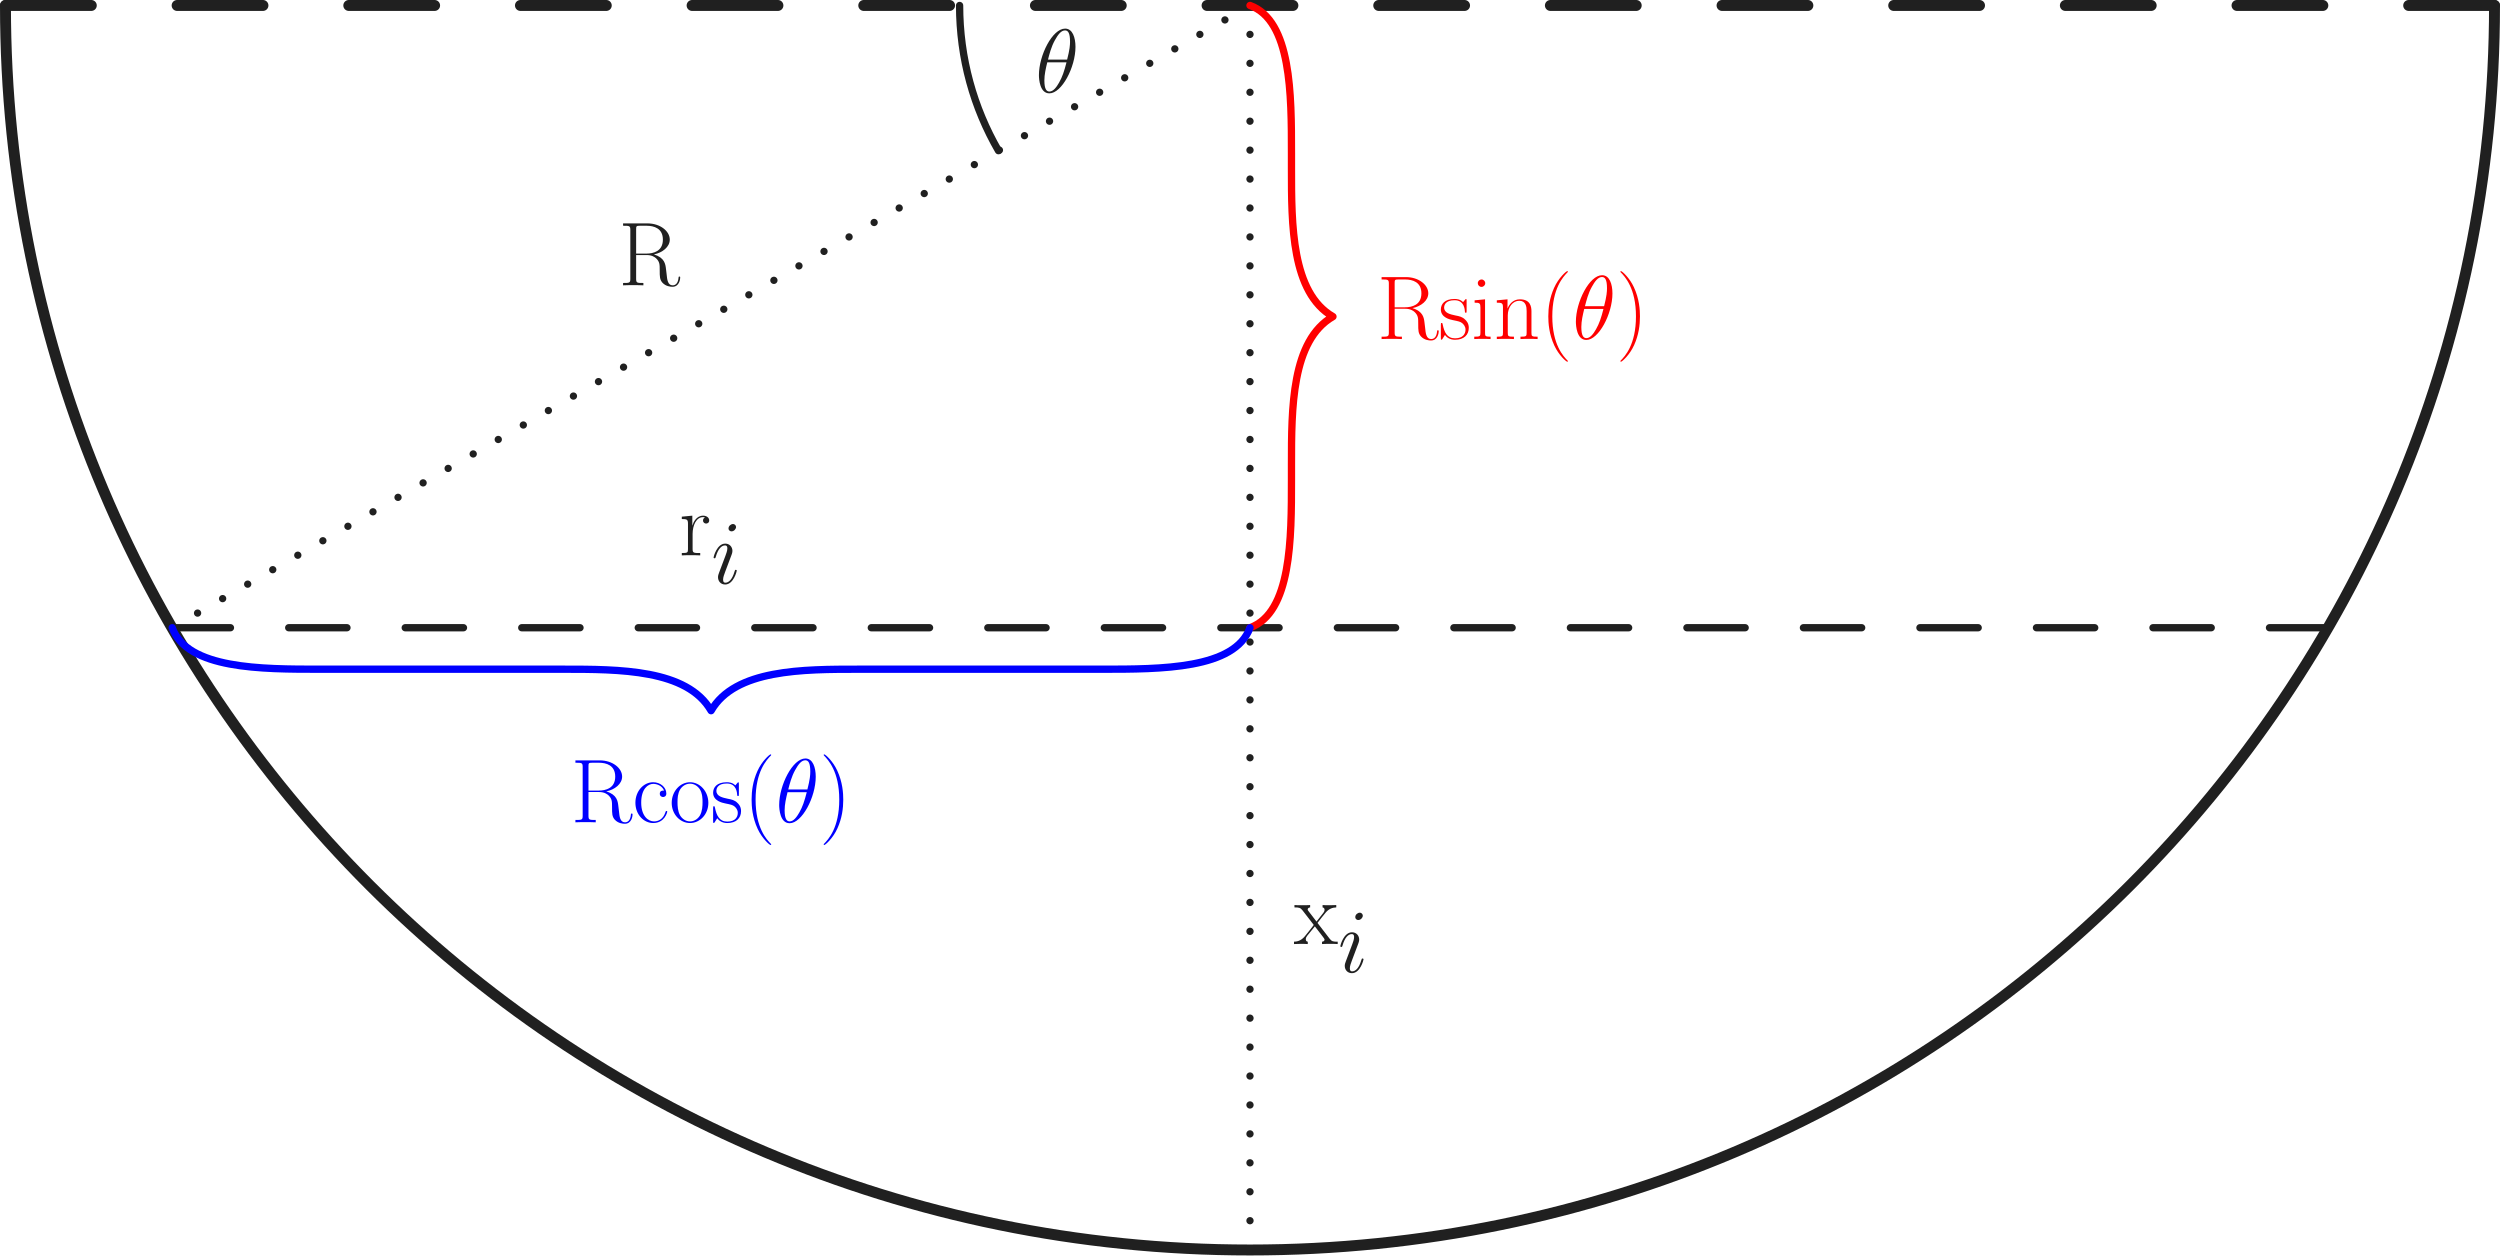
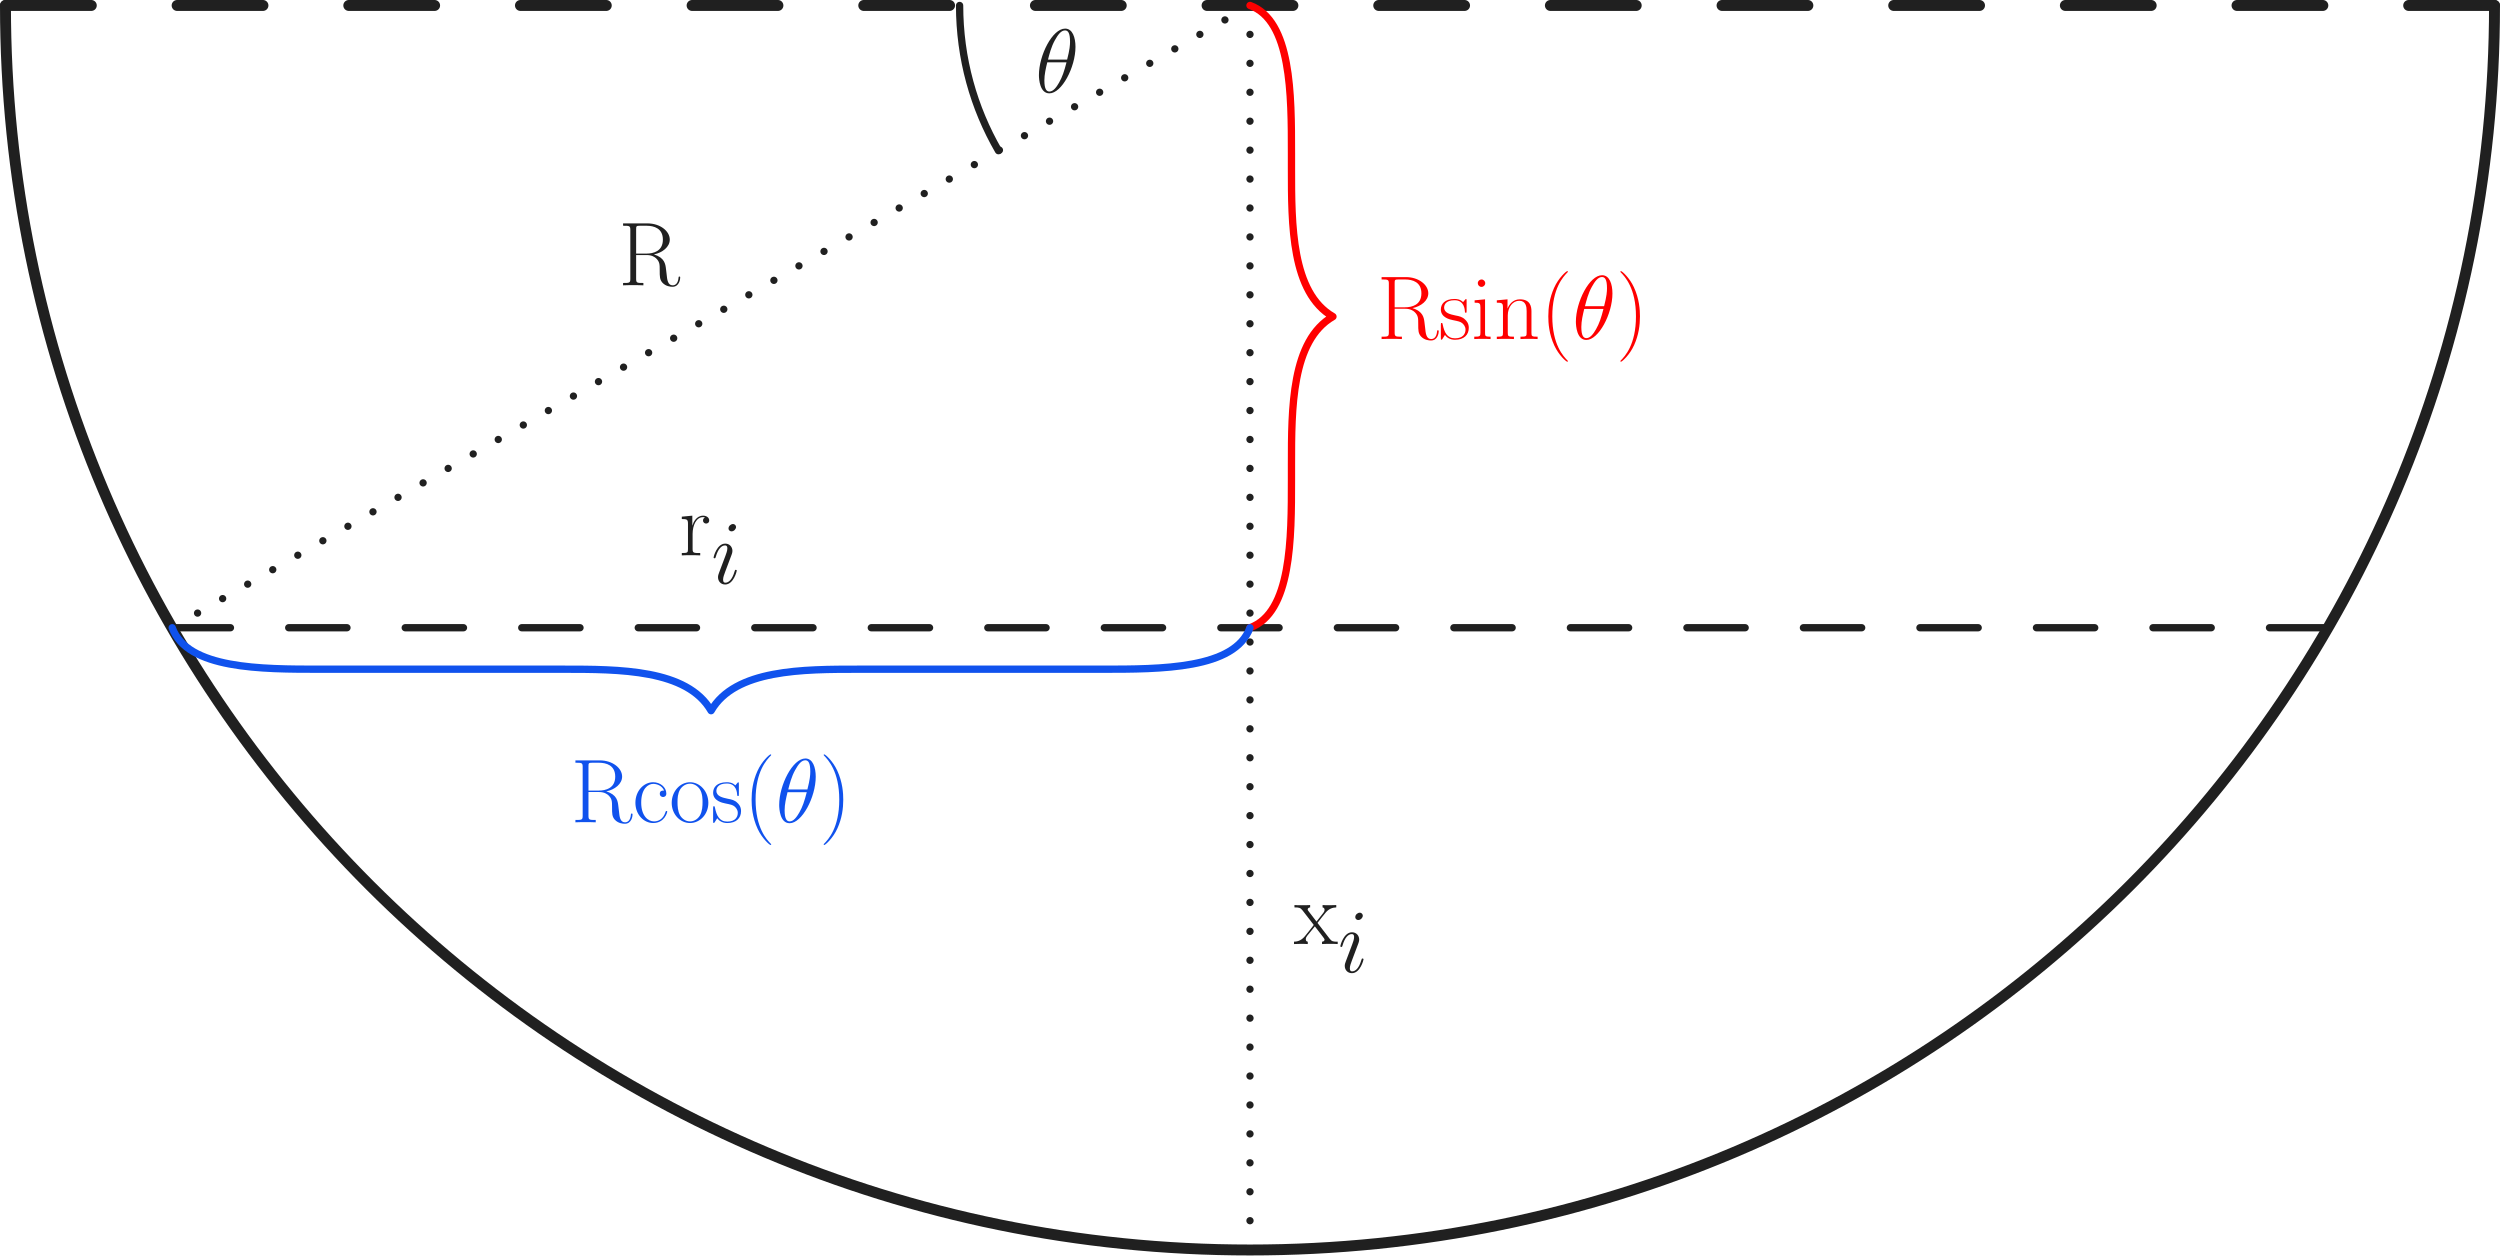
<svg xmlns="http://www.w3.org/2000/svg" xmlns:xlink="http://www.w3.org/1999/xlink" id="svg101" viewBox="398.061 55.353 683.309 343.146" height="343.146pt" width="683.309pt" version="1.1">
  <defs id="defs14">
    <path d="M7.585 6.048C7.585 6.023 7.585 5.974 7.51 5.899C6.37 4.734 3.321 1.562 3.321-6.172S6.321-17.053 7.535-18.293C7.535-18.318 7.585-18.367 7.585-18.442S7.51-18.566 7.411-18.566C7.139-18.566 5.032-16.731 3.817-14.005C2.578-11.253 2.231-8.576 2.231-6.197C2.231-4.412 2.404-1.388 3.892 1.809C5.081 4.387 7.114 6.197 7.411 6.197C7.535 6.197 7.585 6.147 7.585 6.048Z" id="g1-40" />
    <path d="M6.519-6.172C6.519-7.957 6.345-10.981 4.858-14.178C3.668-16.756 1.636-18.566 1.339-18.566C1.264-18.566 1.165-18.541 1.165-18.417C1.165-18.367 1.19-18.342 1.215-18.293C2.404-17.053 5.428-13.906 5.428-6.197C5.428 1.537 2.429 4.685 1.215 5.924C1.19 5.974 1.165 5.998 1.165 6.048C1.165 6.172 1.264 6.197 1.339 6.197C1.611 6.197 3.718 4.363 4.933 1.636C6.172-1.115 6.519-3.792 6.519-6.172Z" id="g1-41" />
    <path d="M9.717-8.452C12.071-8.923 14.054-10.51 14.054-12.493C14.054-14.823 11.427-16.93 7.957-16.93H1.289V-16.285C2.999-16.285 3.272-16.285 3.272-15.17V-1.76C3.272-.644 2.999-.644 1.289-.644V0C2.008-.05 3.297-.05 4.065-.05S6.122-.05 6.841 0V-.644C5.131-.644 4.858-.644 4.858-1.76V-8.279H7.758C9.171-8.279 9.964-7.709 10.311-7.387C11.303-6.42 11.303-5.751 11.303-4.065C11.303-2.404 11.303-1.562 12.047-.719C12.988 .297 14.253 .397 14.798 .397C16.632 .397 16.905-1.661 16.905-2.082C16.905-2.231 16.905-2.404 16.682-2.404C16.483-2.404 16.459-2.256 16.459-2.156C16.335-.545 15.616 0 14.847 0C13.484 0 13.335-1.562 13.187-3.074C13.112-3.594 13.063-3.966 13.013-4.511C12.864-5.751 12.666-7.56 9.717-8.452ZM7.684-8.675H4.858V-15.318C4.858-16.161 4.908-16.285 5.899-16.285H7.709C9.766-16.285 12.17-15.566 12.17-12.493C12.17-9.295 9.543-8.675 7.684-8.675Z" id="g1-82" />
    <path d="M8.651-8.675C8.18-8.675 7.486-8.675 7.486-7.808C7.486-7.114 8.056-6.916 8.378-6.916C8.552-6.916 9.27-6.99 9.27-7.857C9.27-9.617 7.585-10.956 5.676-10.956C3.049-10.956 .818-8.527 .818-5.354C.818-2.057 3.148 .198 5.676 .198C8.75 .198 9.518-2.652 9.518-2.925C9.518-3.024 9.493-3.098 9.32-3.098S9.122-3.074 9.022-2.751C8.378-.744 6.965-.248 5.899-.248C4.313-.248 2.404-1.71 2.404-5.379C2.404-9.146 4.239-10.51 5.701-10.51C6.668-10.51 8.105-10.039 8.651-8.675Z" id="g1-99" />
    <path d="M3.842-15.269C3.842-15.814 3.396-16.285 2.826-16.285C2.28-16.285 1.809-15.839 1.809-15.269C1.809-14.724 2.256-14.253 2.826-14.253C3.371-14.253 3.842-14.699 3.842-15.269ZM.942-10.584V-9.94C2.33-9.94 2.528-9.791 2.528-8.601V-1.71C2.528-.768 2.429-.644 .843-.644V0C1.438-.05 2.503-.05 3.123-.05C3.718-.05 4.734-.05 5.304 0V-.644C3.842-.644 3.792-.793 3.792-1.686V-10.857L.942-10.584Z" id="g1-105" />
    <path d="M10.287-7.535C10.287-8.799 10.039-10.857 7.114-10.857C5.156-10.857 4.139-9.345 3.768-8.353H3.743V-10.857L.818-10.584V-9.94C2.28-9.94 2.503-9.791 2.503-8.601V-1.71C2.503-.768 2.404-.644 .818-.644V0C1.413-.05 2.503-.05 3.148-.05S4.908-.05 5.503 0V-.644C3.916-.644 3.817-.744 3.817-1.71V-6.469C3.817-8.75 5.205-10.46 6.94-10.46C8.775-10.46 8.973-8.824 8.973-7.634V-1.71C8.973-.768 8.874-.644 7.287-.644V0C7.882-.05 8.973-.05 9.617-.05S11.377-.05 11.972 0V-.644C10.386-.644 10.287-.744 10.287-1.71V-7.535Z" id="g1-110" />
    <path d="M10.683-5.304C10.683-8.477 8.378-10.956 5.676-10.956S.669-8.477 .669-5.304C.669-2.181 2.974 .198 5.676 .198S10.683-2.181 10.683-5.304ZM5.676-.248C4.511-.248 3.52-.942 2.95-1.909C2.33-3.024 2.256-4.412 2.256-5.503C2.256-6.544 2.305-7.833 2.95-8.948C3.445-9.766 4.412-10.559 5.676-10.559C6.792-10.559 7.734-9.94 8.328-9.072C9.097-7.907 9.097-6.271 9.097-5.503C9.097-4.536 9.047-3.049 8.378-1.859C7.684-.719 6.618-.248 5.676-.248Z" id="g1-111" />
    <path d="M3.718-5.85C3.718-8.229 4.734-10.46 6.593-10.46C6.767-10.46 6.94-10.435 7.114-10.361C7.114-10.361 6.569-10.187 6.569-9.543C6.569-8.948 7.04-8.7 7.411-8.7C7.709-8.7 8.254-8.874 8.254-9.568C8.254-10.361 7.461-10.857 6.618-10.857C4.734-10.857 3.916-9.022 3.668-8.155H3.644V-10.857L.768-10.584V-9.94C2.231-9.94 2.454-9.791 2.454-8.601V-1.71C2.454-.768 2.355-.644 .768-.644V0C1.363-.05 2.503-.05 3.148-.05C3.867-.05 5.131-.05 5.8 0V-.644C4.016-.644 3.718-.644 3.718-1.76V-5.85Z" id="g1-114" />
    <path d="M7.659-10.46C7.659-10.906 7.634-10.931 7.486-10.931C7.387-10.931 7.362-10.906 7.064-10.534C6.99-10.435 6.767-10.187 6.693-10.088C5.899-10.931 4.784-10.956 4.363-10.956C1.611-10.956 .62-9.518 .62-8.081C.62-5.85 3.148-5.329 3.867-5.18C5.428-4.858 5.974-4.759 6.494-4.313C6.816-4.016 7.362-3.47 7.362-2.578C7.362-1.537 6.767-.198 4.486-.198C2.33-.198 1.562-1.834 1.115-4.016C1.041-4.363 1.041-4.387 .843-4.387S.62-4.363 .62-3.867V-.297C.62 .149 .644 .174 .793 .174C.917 .174 .942 .149 1.066-.05C1.215-.273 1.586-.868 1.735-1.115C2.231-.446 3.098 .198 4.486 .198C6.94 .198 8.254-1.14 8.254-3.074C8.254-4.338 7.585-5.007 7.263-5.304C6.519-6.073 5.651-6.246 4.61-6.445C3.247-6.742 1.512-7.089 1.512-8.601C1.512-9.246 1.859-10.609 4.363-10.609C7.015-10.609 7.163-8.13 7.213-7.337C7.238-7.213 7.362-7.188 7.436-7.188C7.659-7.188 7.659-7.263 7.659-7.684V-10.46Z" id="g1-115" />
    <path d="M6.445-5.775C7.188-6.742 8.031-7.833 8.725-8.651C9.543-9.593 10.485-9.989 11.576-10.014V-10.658C11.154-10.634 10.287-10.609 9.84-10.609C9.171-10.609 8.403-10.609 7.833-10.658V-10.014C8.18-9.964 8.378-9.717 8.378-9.37C8.378-8.923 8.13-8.651 8.006-8.477L6.172-6.147L3.991-8.998C3.768-9.27 3.768-9.32 3.768-9.444C3.768-9.741 4.016-9.989 4.437-10.014V-10.658C3.842-10.609 2.776-10.609 2.156-10.609C1.487-10.609 .694-10.609 .149-10.658V-10.014C1.487-10.014 1.785-9.915 2.38-9.171L5.23-5.478C5.28-5.428 5.404-5.28 5.404-5.205C5.404-5.106 3.247-2.454 2.974-2.107C1.859-.768 .694-.669 .025-.644V0C.446-.025 1.314-.05 1.76-.05C2.256-.05 3.346-.05 3.792 0V-.644C3.644-.669 3.247-.719 3.247-1.289C3.247-1.735 3.445-2.008 3.668-2.305L5.726-4.833L7.882-2.033C8.081-1.76 8.378-1.388 8.378-1.215C8.378-.868 8.081-.669 7.684-.644V0C8.279-.05 9.345-.05 9.964-.05C10.634-.05 11.427-.05 11.972 0V-.644C10.733-.644 10.361-.694 9.766-1.462L6.445-5.775Z" id="g1-120" />
    <path d="M10.981-12.468C10.981-14.996 10.187-17.45 8.155-17.45C4.685-17.45 .991-10.187 .991-4.734C.991-3.594 1.239 .248 3.842 .248C7.213 .248 10.981-6.841 10.981-12.468ZM3.47-8.973C3.842-10.435 4.363-12.517 5.354-14.277C6.172-15.765 7.04-16.954 8.13-16.954C8.948-16.954 9.493-16.26 9.493-13.881C9.493-12.988 9.419-11.749 8.7-8.973H3.47ZM8.527-8.229C7.907-5.8 7.387-4.239 6.494-2.677C5.775-1.413 4.908-.248 3.867-.248C3.098-.248 2.479-.843 2.479-3.297C2.479-4.908 2.875-6.593 3.272-8.229H8.527Z" id="g0-18" />
    <path d="M7.015-3.545C7.015-3.668 6.916-3.768 6.767-3.768C6.544-3.768 6.519-3.693 6.395-3.272C5.751-1.016 4.734-.248 3.916-.248C3.619-.248 3.272-.322 3.272-1.066C3.272-1.735 3.569-2.479 3.842-3.222L5.577-7.833C5.651-8.031 5.825-8.477 5.825-8.948C5.825-9.989 5.081-10.931 3.867-10.931C1.586-10.931 .669-7.337 .669-7.139C.669-7.04 .768-6.916 .942-6.916C1.165-6.916 1.19-7.015 1.289-7.362C1.884-9.444 2.826-10.435 3.792-10.435C4.016-10.435 4.437-10.411 4.437-9.617C4.437-8.973 4.115-8.155 3.916-7.61L2.181-2.999C2.033-2.603 1.884-2.206 1.884-1.76C1.884-.644 2.652 .248 3.842 .248C6.122 .248 7.015-3.371 7.015-3.545ZM6.816-15.467C6.816-15.839 6.519-16.285 5.974-16.285C5.404-16.285 4.759-15.74 4.759-15.095C4.759-14.476 5.28-14.277 5.577-14.277C6.246-14.277 6.816-14.922 6.816-15.467Z" id="g0-105" />
  </defs>
  <g id="page1">
    <g id="g18" transform="matrix(0.996264 0 0 0.996264 398.061 55.3527)">
      <path id="path16" stroke-width="3" stroke-miterlimit="10.037" stroke-linejoin="round" stroke-linecap="round" stroke="#202020" fill="none" d="M 1.5 1.5C 1.5 1.5 1.5 1.5 1.5 1.5C 1.5 190.068 154.365 342.933 342.933 342.933C 531.501 342.933 684.366 190.068 684.366 1.5" />
    </g>
    <g id="g22" transform="matrix(0.996264 0 0 0.996264 398.061 55.3527)">
      <path id="path20" stroke-width="3" stroke-miterlimit="10.037" stroke-linejoin="round" stroke-linecap="round" stroke-dasharray="23.547,23.547" stroke="#202020" fill="none" d="M 1.5 1.5L 684.366 1.5" />
    </g>
    <g id="g26" transform="matrix(0.996264 0 0 0.996264 398.061 55.3527)">
      <path id="path24" stroke-width="2" stroke-miterlimit="10.037" stroke-linejoin="round" stroke-linecap="round" stroke-dasharray="0,7.938" stroke="#202020" fill="none" d="M 342.933 1.5L 342.933 342.933" />
    </g>
    <g id="g32" fill="#202020">
      <use id="use28" xlink:href="#g1-120" y="313.384" x="751.717" />
      <use id="use30" xlink:href="#g0-105" y="321.097" x="763.732" />
    </g>
    <g id="g36" transform="matrix(0.996264 0 0 0.996264 398.061 55.3527)">
      <path id="path34" stroke-width="2" stroke-miterlimit="10.037" stroke-linejoin="round" stroke-linecap="round" stroke-dasharray="0,7.938" stroke="#202020" fill="none" d="M 342.933 1.5L 47.243 172.217" />
    </g>
    <g id="g40" fill="#202020">
      <use id="use38" xlink:href="#g1-82" y="133.341" x="567.073" />
    </g>
    <g id="g44" transform="matrix(0.996264 0 0 0.996264 398.061 55.3527)">
      <path id="path42" stroke-width="2" stroke-miterlimit="10.037" stroke-linejoin="round" stroke-linecap="round" stroke-dasharray="15.983,15.983" stroke="#202020" fill="none" d="M 47.243 172.217L 638.623 172.217" />
    </g>
    <g id="g50" fill="#202020">
      <use id="use46" xlink:href="#g1-114" y="207.153" x="583.647" />
      <use id="use48" xlink:href="#g0-105" y="214.866" x="592.425" />
    </g>
    <g id="g54" transform="matrix(0.996264 0 0 0.996264 398.061 55.3527)">
      <path id="path52" stroke-width="2.007" stroke-miterlimit="10.037" stroke-linejoin="round" stroke-linecap="round" stroke="#ff0000" fill="none" d="M 342.933 1.5C 354.314 5.642 354.314 25.941 354.314 42.147L 354.314 46.212C 354.314 61.681 354.314 80.287 365.695 86.858C 354.314 93.429 354.314 112.036 354.314 127.505L 354.314 131.57C 354.314 147.776 354.314 168.074 342.933 172.217" />
    </g>
    <g id="g70" fill="#f00">
      <use id="use56" xlink:href="#g1-82" y="148.022" x="774.394" />
      <use id="use58" xlink:href="#g1-115" y="148.022" x="791.261" />
      <use id="use60" xlink:href="#g1-105" y="148.022" x="800.168" />
      <use id="use62" xlink:href="#g1-110" y="148.022" x="806.356" />
      <use id="use64" xlink:href="#g1-40" y="148.022" x="819.019" />
      <use id="use66" xlink:href="#g0-18" y="148.022" x="827.797" />
      <use id="use68" xlink:href="#g1-41" y="148.022" x="839.781" />
    </g>
    <g id="g74" transform="matrix(0.996264 0 0 0.996264 398.061 55.3527)">
-       <path id="path72" stroke-width="2.007" stroke-miterlimit="10.037" stroke-linejoin="round" stroke-linecap="round" stroke="#0000ff" fill="none" d="M 342.933 172.217C 338.791 183.598 318.492 183.598 302.286 183.598L 235.735 183.598C 220.266 183.598 201.659 183.598 195.088 194.979C 188.517 183.598 169.911 183.598 154.441 183.598L 87.89 183.598C 71.684 183.598 51.386 183.598 47.243 172.217" />
+       <path id="path72" stroke-width="2.007" stroke-miterlimit="10.037" stroke-linejoin="round" stroke-linecap="round" stroke="#1052ed" fill="none" d="M 342.933 172.217C 338.791 183.598 318.492 183.598 302.286 183.598L 235.735 183.598C 220.266 183.598 201.659 183.598 195.088 194.979C 188.517 183.598 169.911 183.598 154.441 183.598L 87.89 183.598C 71.684 183.598 51.386 183.598 47.243 172.217" />
    </g>
-     <g id="g90" fill="#00f">
+     <g id="g90" fill="#1052ed">
      <use id="use76" xlink:href="#g1-82" y="280.111" x="554.047" />
      <use id="use78" xlink:href="#g1-99" y="280.111" x="570.914" />
      <use id="use80" xlink:href="#g1-111" y="280.111" x="580.986" />
      <use id="use82" xlink:href="#g1-115" y="280.111" x="592.354" />
      <use id="use84" xlink:href="#g1-40" y="280.111" x="601.262" />
      <use id="use86" xlink:href="#g0-18" y="280.111" x="610.039" />
      <use id="use88" xlink:href="#g1-41" y="280.111" x="622.024" />
    </g>
    <g id="g94" transform="matrix(0.996264 0 0 0.996264 398.061 55.3527)">
      <path id="path92" stroke-width="2" stroke-miterlimit="10.037" stroke-linejoin="round" stroke-linecap="round" stroke="#202020" fill="none" d="M 263.265 1.5C 263.265 1.5 263.265 1.5 263.265 1.5C 263.265 16.014 267.146 29.621 273.927 41.34" />
    </g>
    <g id="g98" fill="#202020">
      <use id="use96" xlink:href="#g0-18" y="80.621" x="681.033" />
    </g>
  </g>
</svg>
